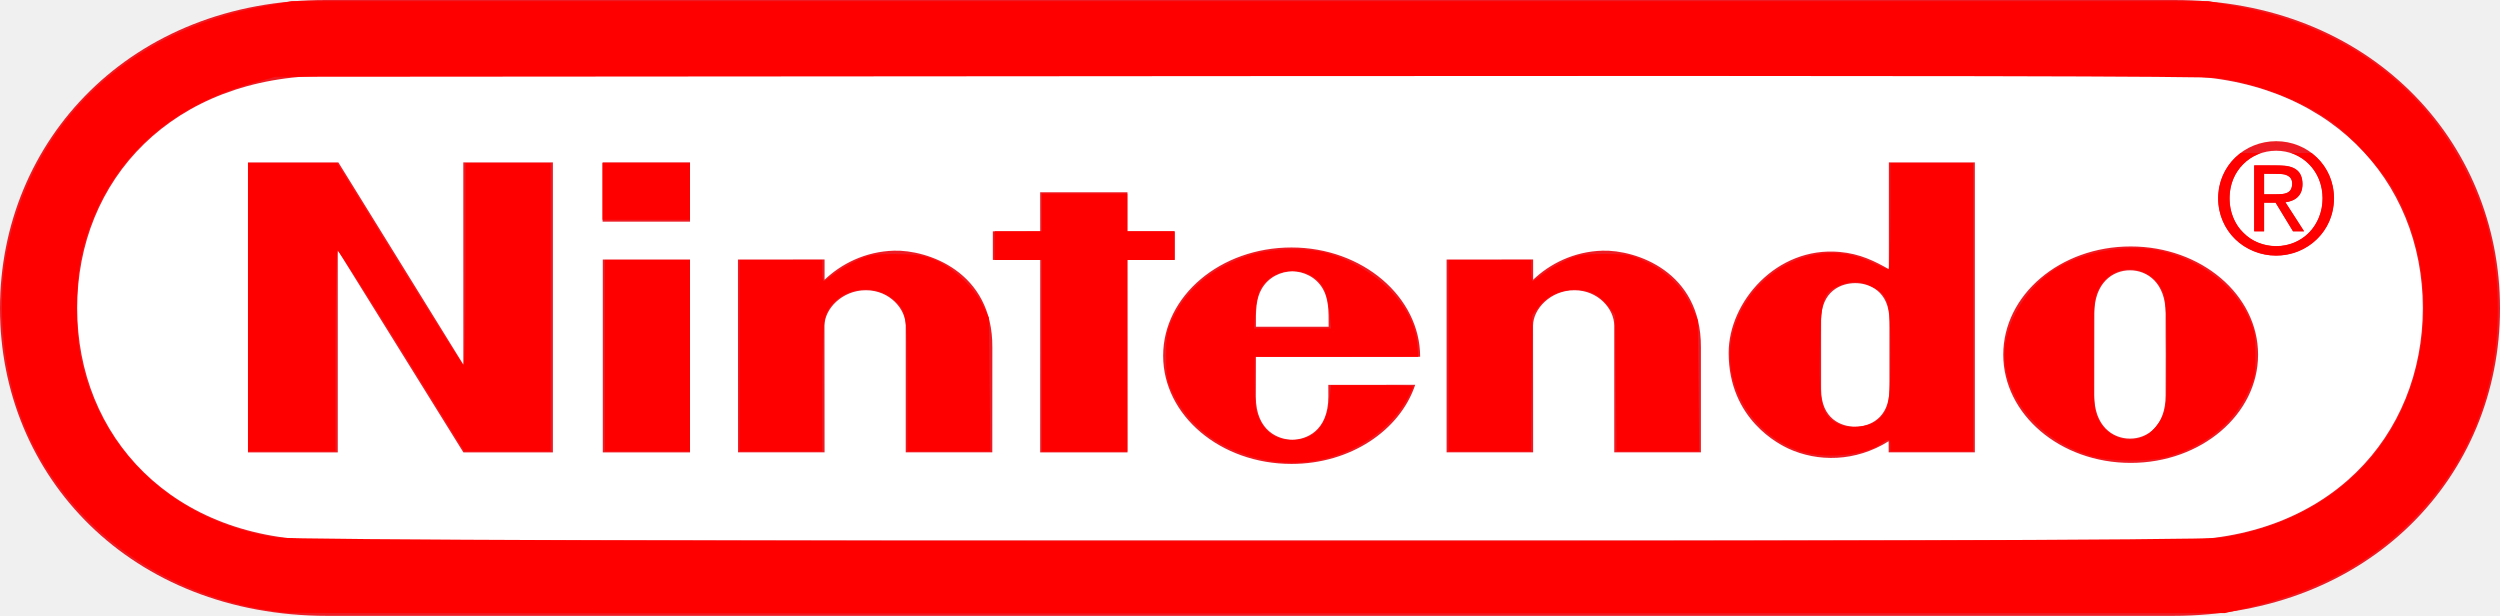
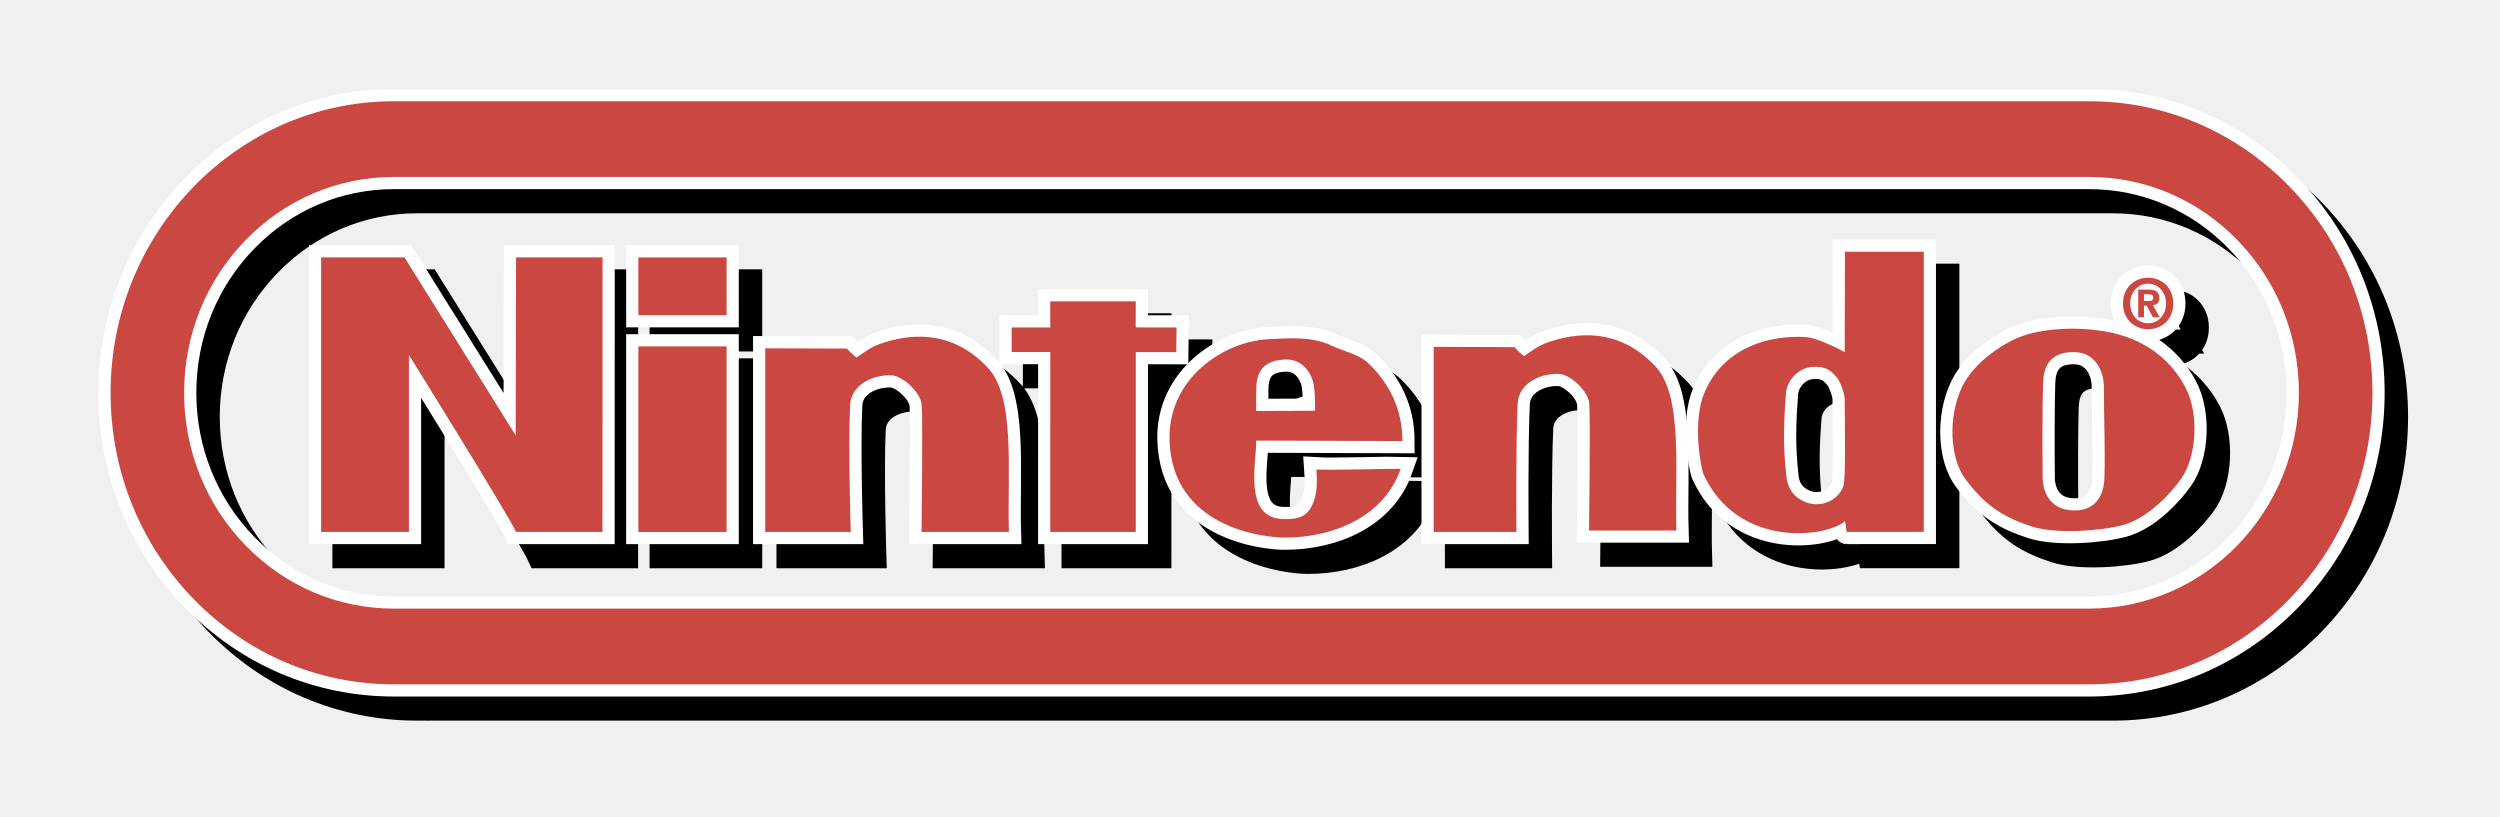
- <svg xmlns="http://www.w3.org/2000/svg" width="1000" height="246.342" xml:space="preserve" version="1.1" id="svg10">
-   <defs id="defs14" />
-   <path d="M130.798 246.342C52.408 246.306 0 190.772 0 123.375 0 56.014 52.515-.213 130.692 0h738.652C947.485-.213 1000 56.014 1000 123.375c0 67.398-52.39 122.931-130.78 122.967H130.797z" style="fill:#ed1c24;fill-opacity:1;fill-rule:nonzero;stroke:none" id="path2" />
-   <path d="M131.03 30.28c-62.088.107-100.164 41.629-100.164 92.936 0 51.324 37.88 93.13 100.163 92.917h737.924c62.336.213 100.181-41.593 100.181-92.917 0-51.307-38.094-92.83-100.181-92.936H131.029z" style="fill:#fff;fill-opacity:1;fill-rule:nonzero;stroke:none" id="path4" />
-   <path d="M99.187 64.965h36.158l49.993 80.876-.019-80.876h35.839v115.987h-35.803l-50.242-80.877v80.877H99.186V64.965zM416.069 76.899h34.915v15.61h18.878v11.473h-18.878l.035 76.97h-34.95l.017-76.97h-18.95V92.545l18.95-.035-.017-15.611zM241.12 103.822H276v77.147h-34.88v-77.147zM241.031 64.929H276v23.727H241.03V64.929zM852.277 98.583c-28.149 0-50.97 19.358-50.97 43.28 0 23.904 22.821 43.298 50.97 43.298 28.166 0 50.952-19.394 50.952-43.298 0-23.922-22.786-43.28-50.952-43.28m14.012 43.173s-.036 11.65-.036 16.34c0 12.289-7.245 17.35-14.26 17.35-6.998 0-14.297-5.061-14.297-17.35 0-4.69.017-16.641.017-16.641s.02-11.384.02-16.055c0-12.254 7.335-17.28 14.261-17.28 6.962 0 14.26 5.026 14.26 17.28 0 4.67-.016 13.32.036 16.392v-.035zM755.772 142.005v-13.799c0-11.934-8.24-14.953-13.657-14.953-5.559 0-13.675 3.019-13.675 14.953v27.456c0 11.952 8.116 15.025 13.675 15.025 5.416 0 13.657-3.073 13.657-15.025v-13.657zm-.231-77.04h34.4v115.969H755.47s-.017-3.747-.017-4.44c-13.338 8.347-28.398 8.347-40.154 2.913-3.144-1.492-23.834-11.42-23.834-38.272 0-20.352 19.18-42.587 44.328-40.367 8.276.728 14.154 3.747 19.749 6.908V64.965zM357.64 100.27c13.053-.373 39.48 8.152 39.302 38.68-.036 5.453-.017 41.984-.017 41.984h-34.631v-50.65c0-6.731-6.43-14.19-15.948-14.19-9.502 0-16.552 7.459-16.552 14.19 0 3.285.035 50.65.035 50.65h-34.613l-.035-77.112 34.648-.035s-.035 6.198 0 8.116c6.678-6.358 16.304-11.313 27.812-11.632M641.046 100.27c13.035-.373 39.497 8.152 39.32 38.68-.036 5.453 0 41.984 0 41.984h-34.667v-50.65c0-6.731-6.43-14.19-15.948-14.19-9.502 0-16.534 7.459-16.534 14.19 0 3.285.035 50.65.035 50.65H578.64v-77.112l34.613-.035s-.035 6.198 0 8.116c6.66-6.358 16.268-11.313 27.794-11.632M531.328 153.957s.017.355.017 4.689c0 14.1-9.27 17.244-14.42 17.244-5.133 0-14.6-3.143-14.6-17.244 0-4.227.036-15.913.036-15.913s65.693.036 65.693-.035c0-23.904-23.088-43.706-51.45-43.706-28.361 0-51.342 19.358-51.342 43.297 0 23.94 22.98 43.28 51.343 43.28 23.53 0 43.421-13.426 49.477-31.647l-34.755.035zm-28.966-23.265c-.071-6.748.071-11.26 2.291-15.113 2.717-4.76 7.725-7.015 12.272-7.05 4.528.035 9.537 2.29 12.236 7.05 2.22 3.854 2.344 8.365 2.291 15.113h-29.09zM910.421 77.698c3.392 0 6.43-.213 6.43-4.298 0-3.267-2.967-3.854-5.755-3.854h-5.434v8.152h4.76zm-4.76 14.847h-3.995v-26.39h10.016c6.251 0 9.342 2.29 9.342 7.512 0 4.724-2.966 6.766-6.838 7.263l7.495 11.615h-4.476l-6.98-11.455h-4.563v11.455z" style="fill:#ed1c24;fill-opacity:1;fill-rule:nonzero;stroke:none" id="path6" />
-   <path d="M910.475 98.441c10.371 0 18.54-8.116 18.54-19.145 0-10.85-8.169-19.002-18.54-19.002-10.46 0-18.648 8.151-18.648 19.002 0 11.03 8.187 19.145 18.648 19.145m-23.23-19.145c0-13.142 10.638-22.82 23.23-22.82 12.484 0 23.14 9.678 23.14 22.82 0 13.249-10.656 22.963-23.14 22.963-12.592 0-23.23-9.714-23.23-22.963" style="fill:#ed1c24;fill-opacity:1;fill-rule:nonzero;stroke:none" id="path8" />
-   <path style="fill:#ff0000;stroke-width:0.945" d="M 114.367,245.095 C 63.641,239.585 22.063,207.74 6.998,162.861 0.696,144.09 -0.983,119.657 2.716,100.574 12.689,49.125 51.123,12.425 105.382,2.54 L 116.73,0.473 H 500 883.27 l 11.342,2.072 c 41.967,7.665 74.002,30.646 91.706,65.787 9.023,17.911 12.789,34.266 12.791,55.548 0,33.073 -11.99,62.207 -35.018,85.072 -17.049,16.928 -37.897,27.84 -65.431,34.246 l -8.773,2.041 -386.106,0.108 c -212.358,0.059 -387.595,-0.054 -389.414,-0.251 z m 774.106,-30.014 c 29.326,-4.421 53.166,-19.349 67.318,-42.152 17.688,-28.502 18.316,-67.513 1.562,-96.979 -4.82,-8.476 -16.595,-21.359 -25.014,-27.367 -12.047,-8.597 -29.166,-15.166 -45.287,-17.38 -5.419,-0.744 -116.563,-0.96 -392.25,-0.761 l -384.688,0.277 -9.452,2.655 c -35.719,10.032 -59.448,33.666 -67.742,67.471 -2.722,11.092 -2.951,31.182 -0.487,42.685 8.109,37.86 37.963,65.225 77.951,71.452 12.68,1.974 765.015,2.071 778.09,0.1 z" id="path868" />
-   <path style="fill:#ff0000;stroke-width:0.945" d="M 99.244,122.873 V 65.217 h 17.808 17.808 l 24.806,40.164 c 13.643,22.09 25.195,40.405 25.671,40.699 0.517,0.32 0.864,-15.808 0.864,-40.164 V 65.217 h 17.013 17.013 v 57.656 57.656 l -17.25,-0.002 -17.25,-0.002 -24.931,-40.168 c -13.712,-22.092 -25.302,-40.168 -25.756,-40.168 -0.457,0 -0.825,17.921 -0.825,40.17 V 180.529 H 116.73 99.244 Z" id="path907" />
-   <path style="fill:#ff0000;stroke-width:0.945" d="m 241.966,142.25 v -38.28 h 17.013 17.013 v 38.28 38.28 h -17.013 -17.013 z" id="path946" />
-   <path style="fill:#ff0000;stroke-width:0.945" d="M 241.021,76.56 V 65.217 h 17.486 17.486 v 11.342 11.342 h -17.486 -17.486 z" id="path985" />
-   <path style="fill:#ff0000;stroke-width:0.945" d="m 295.841,142.25 v -38.28 h 16.541 16.541 v 4.253 c 0,2.339 0.238,4.253 0.528,4.253 0.29,0 2.098,-1.255 4.017,-2.79 1.919,-1.534 6.041,-3.98 9.16,-5.435 5.098,-2.378 6.673,-2.642 15.595,-2.615 8.099,0.025 10.93,0.43 15.392,2.207 7.226,2.877 15.852,10.882 19.307,17.916 l 2.636,5.367 0.29,26.701 0.29,26.701 h -16.595 -16.595 v -26.023 c 0,-28.612 -0.263,-30.245 -5.586,-34.724 -9.154,-7.702 -24.336,-3.624 -27.384,7.355 -0.642,2.313 -1.049,13.355 -1.052,28.581 l -0.005,24.811 h -16.541 -16.541 z" id="path1024" />
-   <path style="fill:#ff0000;stroke-width:0.945" d="m 416.824,142.25 v -38.28 h -9.452 -9.452 v -5.671 -5.671 h 9.452 9.452 v -7.561 -7.561 h 17.013 17.013 v 7.561 7.561 h 9.452 9.452 v 5.671 5.671 h -9.452 -9.452 v 38.28 38.28 H 433.837 416.824 Z" id="path1063" />
-   <path style="fill:#ff0000;stroke-width:0.945" d="m 416.824,142.25 v -38.28 h -9.452 -9.452 v -5.671 -5.671 h 9.452 9.452 v -7.561 -7.561 h 17.013 17.013 v 7.561 7.561 h 9.452 9.452 v 5.671 5.671 h -9.452 -9.452 v 38.28 38.28 H 433.837 416.824 Z" id="path1102" />
-   <path style="fill:#ff0000;stroke-width:0.945" d="m 505.198,183.854 c -17.209,-3.795 -29.667,-13.051 -36.28,-26.955 -2.156,-4.533 -2.472,-6.41 -2.472,-14.67 0,-8.744 0.232,-9.943 3.022,-15.611 5.516,-11.204 15.549,-19.499 29.276,-24.203 9.373,-3.212 23.924,-3.621 32.869,-0.924 19.164,5.778 34.05,21.002 35.302,36.103 l 0.425,5.128 H 534.616 501.89 v 10.669 c 0,9.191 0.295,11.251 2.127,14.865 2.665,5.258 6.843,7.765 12.94,7.765 8.665,0 13.731,-5.523 14.845,-16.186 l 0.603,-5.772 h 16.406 c 9.023,0 16.406,0.234 16.406,0.52 0,0.286 -0.693,1.881 -1.54,3.544 -10.037,19.713 -35.315,30.834 -58.479,25.726 z m 26.635,-58.641 c -0.317,-3.392 -1.274,-7.638 -2.128,-9.437 -4.56,-9.609 -19.839,-9.966 -25.315,-0.591 -1.114,1.908 -2,5.649 -2.287,9.655 l -0.468,6.54 h 15.387 15.387 z" id="path1141" />
-   <path style="fill:#ff0000;stroke-width:0.945" d="m 579.395,142.25 v -38.28 h 16.541 16.541 v 4.253 c 0,2.339 0.238,4.253 0.528,4.253 0.29,0 2.098,-1.255 4.017,-2.79 1.919,-1.534 6.041,-3.98 9.16,-5.435 5.078,-2.368 6.709,-2.645 15.595,-2.645 9.279,0 10.363,0.206 16.662,3.159 8.234,3.86 14.426,9.918 18.027,17.635 l 2.646,5.671 0.291,26.229 0.291,26.229 H 663.151 646.609 l -0.29,-27.25 -0.29,-27.25 -2.648,-3.47 c -3.507,-4.596 -7.661,-6.658 -13.42,-6.663 -5.917,-0.005 -11.154,2.455 -14.467,6.797 l -2.546,3.336 -0.29,27.25 -0.29,27.25 h -16.487 -16.487 z" id="path1180" />
-   <path style="fill:#ff0000;stroke-width:0.945" d="m 719.829,180.432 c -19.919,-6.85 -31.842,-28.233 -26.639,-47.776 5.685,-21.35 27.32,-35.226 47.622,-30.543 2.224,0.513 6.238,1.991 8.92,3.285 2.682,1.294 5.221,2.352 5.644,2.352 0.423,0 0.768,-9.57 0.768,-21.267 V 65.217 h 16.541 16.541 v 57.656 57.656 h -16.541 -16.541 v -2.363 c 0,-2.706 -0.653,-2.881 -3.295,-0.884 -6.539,4.942 -23.19,6.53 -33.02,3.15 z m 30.478,-11.889 c 5.236,-3.837 5.834,-6.581 5.834,-26.766 0,-21.595 -0.569,-23.645 -7.559,-27.227 -4.655,-2.386 -9.209,-2.28 -14.261,0.333 -5.269,2.725 -6.028,5.699 -6.375,25.004 -0.403,22.358 0.721,26.627 7.876,29.918 3.77,1.733 11.292,1.079 14.484,-1.261 z" id="path1219" />
-   <path style="fill:#ff0000;stroke-width:0.945" d="m 836.957,182.543 c -23.273,-6.699 -38.358,-27.084 -34.538,-46.673 2.179,-11.178 10.619,-22.933 20.714,-28.849 11.861,-6.951 28.816,-9.569 41.937,-6.475 15.127,3.567 28.22,13.493 34.06,25.823 2.769,5.845 3.045,7.248 3.045,15.457 0,8.529 -0.196,9.425 -3.547,16.205 -5.977,12.094 -17.709,21.108 -32.332,24.841 -7.548,1.927 -22.067,1.764 -29.338,-0.329 z m 22.308,-8.874 c 1.766,-1.174 4.169,-4.029 5.338,-6.344 2.015,-3.988 2.127,-5.312 2.127,-25.135 0,-13.136 -0.401,-22.121 -1.076,-24.138 -4.134,-12.342 -20.106,-14.014 -26.074,-2.728 -2.062,3.899 -2.15,4.986 -2.15,26.453 0,21.467 0.088,22.554 2.15,26.453 3.865,7.309 13.052,9.847 19.685,5.439 z" id="path1258" />
-   <path style="fill:#ff0000;stroke-width:0.118" d="m 907.963,102.066 c -4.602,-0.525 -8.83,-2.282 -12.355,-5.133 -5.677,-4.593 -8.841,-12.032 -8.227,-19.339 0.26,-3.091 0.902,-5.502 2.163,-8.123 1.353,-2.812 3.373,-5.442 5.615,-7.314 l 1.146,-0.957 3.968,0.008 c 2.387,0.005 3.874,0.049 3.732,0.112 -0.13,0.057 -0.688,0.297 -1.241,0.534 -2.064,0.884 -3.842,2.111 -5.553,3.834 -3.364,3.387 -5.181,7.683 -5.399,12.763 -0.192,4.47 0.997,8.723 3.433,12.286 0.881,1.288 3.331,3.696 4.668,4.588 6.613,4.411 15.59,4.184 21.814,-0.552 5.826,-4.433 8.532,-12.344 6.837,-19.986 -1.319,-5.947 -5.242,-10.725 -10.736,-13.077 l -1.181,-0.506 3.97,-0.002 3.97,-0.002 1.228,1.056 c 6.564,5.643 9.236,14.659 6.893,23.257 -2.691,9.879 -11.997,16.784 -22.467,16.668 -0.766,-0.008 -1.792,-0.061 -2.279,-0.116 z" id="path1297" />
-   <path style="fill:#ff0000;stroke-width:0.118" d="m 901.701,79.336 v -13.173 l 4.933,0.003 c 5.487,0.004 7.45,0.106 8.979,0.469 2.219,0.527 3.791,1.669 4.579,3.329 1.003,2.113 1.016,5.106 0.03,7.186 -0.453,0.955 -1.635,2.16 -2.633,2.684 -0.784,0.411 -2.605,0.979 -3.141,0.979 -0.188,0 -0.341,0.027 -0.341,0.06 0,0.044 5.104,7.997 7.298,11.371 l 0.173,0.266 -2.17,-0.005 -2.17,-0.005 -3.476,-5.725 -3.476,-5.725 h -2.343 -2.343 v 5.73 5.73 h -1.949 -1.949 z m 11.412,-1.722 c 2.333,-0.324 3.391,-1.252 3.715,-3.257 0.399,-2.472 -0.652,-4.03 -3.135,-4.648 -0.379,-0.094 -1.933,-0.167 -4.342,-0.204 l -3.751,-0.057 v 4.146 4.146 h 3.3 c 1.815,0 3.711,-0.057 4.214,-0.127 z" id="path1336" />
+ <svg xmlns="http://www.w3.org/2000/svg" viewBox="0 65.244 192.26 62.764">
+   <path fill-rule="evenodd" stroke="#000" stroke-miterlimit="2.613" stroke-width="1.875" d="M32.084 119.727c-5.817 0-11.286-2.333-15.399-6.567-4.113-4.235-6.38-9.865-6.38-15.854 0-12.364 9.771-22.421 21.779-22.421h130.391c5.816 0 11.285 2.332 15.398 6.566 4.115 4.235 6.379 9.865 6.379 15.854 0 5.988-2.264 11.618-6.379 15.854-4.113 4.234-9.582 6.567-15.398 6.567H32.084v.001zm130.391-5.825c8.889 0 16.121-7.445 16.121-16.597 0-4.433-1.676-8.601-4.723-11.736-3.045-3.135-7.094-4.86-11.398-4.86H32.084c-4.306 0-8.354 1.725-11.399 4.86-3.044 3.136-4.722 7.304-4.722 11.736 0 4.434 1.678 8.601 4.722 11.735 3.045 3.135 7.093 4.861 11.399 4.861h130.391v.001z" clip-rule="evenodd" />
+   <path fill-rule="evenodd" stroke="#000" stroke-miterlimit="2.613" stroke-width="1.875" d="M26.499 108.007V86.896l6.409-.003 8.552 13.688.029-13.686h6.651l-.005 21.111h-6.646c-.577-1.295-8.239-13.61-8.239-13.61v13.613l-6.751-.002zm40.445-14.102c.213.271.567.561.725.692.619-.422 1.118-.809 1.787-1.045 5.055-1.78 7.681 1.214 8.19 1.702 2.309 2.197 1.603 8.166 1.744 12.753h-6.718s.11-8.593.013-9.759c-.083-1.016-1.498-2.253-2.322-2.286-1.389-.056-3.109.683-3.185 2.299-.154 3.285.049 9.746.049 9.746h-6.576V93.884l6.293.021zm15.628-1.62-.004-2.011h6.582l-.006 2.005 3.143.003-.027 1.895-3.11-.003-.002 13.833h-6.576l.002-13.834h-2.973l.002-1.891 2.969.003zm9.171 8.629c-.12-4.627 4.054-7.54 7.589-7.727 1.672-.089 3.395-.225 4.902.504.957.462 2.057.616 2.846 1.388 1.562 1.526 2.572 3.465 2.572 5.939l-11.242-.037c0 1.82-.99 5.969 2.096 6.039 1.18.026 1.846-.19 2.277-1.234.322-.775.328-1.692.258-2.585 1.133.074 5.904-.071 6.484-.05-1.287 3.689-5.176 5.291-8.924 5.291-1.556 0-8.683-.729-8.858-7.528zm6.665-2.21 4.531-.018c-.002-.8-.002-1.235-.09-1.887-.115-.875-.799-2.114-2.221-2.054-1.934.083-2.219 1.213-2.221 2.45.001.538.003 1.094.001 1.509zm54.528 5.222c-1.174-1.598-1.352-4.728-.25-7.058.957-2.028 3.434-3.525 4.736-3.959 1.764-.589 4.635-.751 7.049-.156 1.785.441 4.014 1.533 5.387 4.113 1.078 2.023.889 5.354-.326 7.067-.783 1.102-2.516 3.01-4.453 3.54-1.686.46-5.15.715-6.986.126-2.007-.644-3.55-1.485-5.157-3.673zm8.388 2.432c1.857.011 2.279-1.481 2.314-2.426.078-2.15-.043-4.814-.037-7.067.002-1.161-.633-2.689-2.32-2.691-2.426-.001-2.338 1.955-2.365 2.691-.049 1.24-.049 5.463-.025 7.062.009.534.259 2.418 2.433 2.431zm-17.629.83c-1.656 1.328-8.303 1.982-10.869-3.587-.23-.497-.9-4.113.066-6.338 1.566-3.605 5.186-4.399 7.764-4.244 1.031.062 3.012 1.158 3.012 1.158l.014-7.721 6.064.003v21.545h-5.914l-.137-.816zm-.125-2.73c.191-.62.094-4.665.094-6.643 0-.547-.424-1.456-.525-1.585-.498-.631-.887-.964-1.895-.919-1.291.057-2.033 1.23-2.092 1.976-.152 1.981-.26 4.018.041 6.542.07.603.34 1.171.871 1.561 1.446 1.05 3.141.251 3.506-.932zm-92.676 3.549h6.787V93.738h-6.787v14.269zm0-16.67h6.787v-4.441h-6.787v4.441zm67.385 2.459c.213.271.566.561.725.694.621-.424 1.119-.812 1.787-1.047 5.055-1.78 7.68 1.216 8.191 1.702 2.309 2.197 1.602 8.166 1.742 12.753h-6.717s.109-8.593.014-9.759c-.086-1.016-1.498-2.253-2.324-2.286-1.389-.057-3.107.683-3.182 2.299-.154 3.285-.094 9.855-.094 9.855h-6.365V93.774l6.223.022zm48.725-4.879c-.762 0-1.379.608-1.379 1.521 0 .911.617 1.525 1.379 1.519v.006c.744 0 1.375-.614 1.375-1.525 0-.913-.631-1.521-1.375-1.521zm0 3.501c-1.023 0-1.936-.729-1.936-1.98 0-1.253.912-1.981 1.936-1.981 1.02 0 1.93.728 1.93 1.981 0 1.251-.911 1.98-1.93 1.98zm.072-2.175c.199 0 .316-.041.316-.276 0-.221-.23-.236-.398-.236h-.311v.513h.393v-.001zm-.392 1.257h-.441v-2.133h.773c.533 0 .85.158.85.645 0 .393-.225.535-.5.555l.531.933h-.525l-.479-.895h-.209v.895z" clip-rule="evenodd" />
+   <path fill="none" stroke="#fff" stroke-miterlimit="2.613" stroke-width="1.875" d="M30.282 117.872c-5.816 0-11.286-2.333-15.399-6.568-4.113-4.234-6.379-9.864-6.379-15.853 0-12.363 9.769-22.42 21.778-22.42h130.39c5.816 0 11.287 2.331 15.4 6.566 4.113 4.234 6.379 9.864 6.379 15.854 0 5.989-2.266 11.619-6.381 15.853-4.111 4.235-9.582 6.568-15.398 6.568H30.282zm130.39-5.824c8.891 0 16.121-7.446 16.121-16.597 0-4.433-1.678-8.602-4.723-11.737-3.045-3.134-7.092-4.861-11.398-4.861H30.282c-4.306 0-8.354 1.727-11.399 4.861-3.045 3.135-4.722 7.304-4.722 11.737s1.677 8.601 4.722 11.736 7.093 4.861 11.399 4.861h130.39z" />
+   <path fill="#cb4842" fill-rule="evenodd" d="M30.282 117.872c-5.816 0-11.286-2.334-15.399-6.568s-6.379-9.864-6.379-15.853c0-12.363 9.769-22.42 21.778-22.42h130.39c5.816 0 11.287 2.331 15.4 6.566 4.113 4.234 6.379 9.864 6.379 15.854 0 5.989-2.266 11.619-6.381 15.853-4.111 4.234-9.582 6.568-15.398 6.568H30.282zm130.39-5.824c8.891 0 16.121-7.446 16.121-16.597 0-4.433-1.678-8.602-4.723-11.737-3.045-3.134-7.092-4.861-11.398-4.861H30.282c-4.306 0-8.354 1.727-11.399 4.861-3.045 3.135-4.722 7.304-4.722 11.737s1.677 8.601 4.722 11.736 7.093 4.861 11.399 4.861h130.39z" clip-rule="evenodd" />
+   <path fill="none" stroke="#fff" stroke-miterlimit="2.613" stroke-width="1.875" d="M24.697 106.152V85.041l6.408-.003 8.553 13.689.029-13.686h6.651l-.004 21.112h-6.647c-.577-1.296-8.239-13.612-8.239-13.612v13.613l-6.751-.002z" />
+   <path fill="#cb4842" fill-rule="evenodd" d="M24.697 106.152V85.041l6.408-.003 8.554 13.689.028-13.686h6.651l-.004 21.112h-6.647c-.577-1.296-8.239-13.612-8.239-13.612v13.613l-6.751-.002z" clip-rule="evenodd" />
+   <path fill="none" stroke="#fff" stroke-miterlimit="2.613" stroke-width="1.875" d="M65.142 92.051c.212.269.566.561.724.692.621-.424 1.119-.81 1.788-1.045 5.054-1.78 7.679 1.214 8.19 1.7 2.309 2.198 1.602 8.167 1.744 12.754H70.87s.109-8.594.014-9.759c-.085-1.016-1.498-2.253-2.324-2.286-1.389-.057-3.108.683-3.183 2.297-.153 3.284.048 9.748.048 9.748H58.85V92.029l6.292.022z" />
+   <path fill="#cb4842" fill-rule="evenodd" d="M65.142 92.051c.212.269.566.561.724.692.621-.424 1.119-.81 1.788-1.046 5.054-1.779 7.679 1.214 8.19 1.701 2.309 2.198 1.602 8.167 1.744 12.754H70.87s.109-8.594.014-9.759c-.085-1.016-1.498-2.253-2.324-2.286-1.389-.057-3.108.683-3.183 2.297-.153 3.284.048 9.748.048 9.748H58.85V92.029l6.292.022z" clip-rule="evenodd" />
+   <path fill="none" stroke="#fff" stroke-miterlimit="2.613" stroke-width="1.875" d="m80.77 90.43-.003-2.011h6.579l-.006 2.005 3.144.003-.026 1.896-3.11-.004-.003 13.833H80.77l.003-13.836h-2.974l.002-1.891 2.969.005z" />
+   <path fill="#cb4842" fill-rule="evenodd" d="m80.77 90.43-.004-2.011h6.58l-.006 2.005 3.144.003-.026 1.896-3.11-.004-.003 13.833H80.77l.003-13.836h-2.974l.002-1.891 2.969.005z" clip-rule="evenodd" />
+   <path fill="none" stroke="#fff" stroke-miterlimit="2.613" stroke-width="1.875" d="M89.94 99.058c-.12-4.627 4.054-7.538 7.589-7.726 1.674-.089 3.395-.226 4.904.503.957.464 2.055.617 2.846 1.389 1.561 1.527 2.572 3.464 2.572 5.938l-11.243-.036c0 1.821-.99 5.97 2.096 6.04 1.178.026 1.846-.19 2.277-1.234.32-.775.326-1.692.258-2.585 1.133.074 5.904-.073 6.484-.05-1.287 3.689-5.176 5.291-8.924 5.291-1.557 0-8.682-.731-8.859-7.53zm6.667-2.208 4.532-.018c-.006-.8-.006-1.236-.09-1.888-.117-.875-.799-2.114-2.223-2.053-1.934.083-2.217 1.212-2.219 2.449-.001.539.002 1.094 0 1.51z" />
+   <path fill="#cb4842" fill-rule="evenodd" d="M89.94 99.058c-.12-4.627 4.054-7.538 7.589-7.726 1.674-.089 3.395-.226 4.904.503.957.464 2.055.617 2.846 1.389 1.561 1.527 2.572 3.464 2.572 5.938l-11.243-.036c0 1.821-.99 5.97 2.096 6.04 1.178.026 1.846-.19 2.277-1.234.32-.775.326-1.692.258-2.585 1.133.074 5.904-.073 6.484-.05-1.287 3.689-5.176 5.291-8.924 5.291-1.557 0-8.682-.731-8.859-7.53zm6.667-2.208 4.532-.018c-.006-.8-.006-1.236-.09-1.888-.117-.875-.799-2.114-2.223-2.053-1.934.083-2.217 1.212-2.219 2.449-.001.539.002 1.094 0 1.51z" clip-rule="evenodd" />
+   <path fill="none" stroke="#fff" stroke-miterlimit="2.613" stroke-width="1.875" d="M151.133 102.07c-1.174-1.597-1.35-4.727-.25-7.057.959-2.028 3.436-3.525 4.736-3.96 1.766-.589 4.635-.752 7.049-.157 1.787.441 4.016 1.532 5.389 4.113 1.078 2.024.889 5.354-.326 7.066-.783 1.104-2.518 3.012-4.453 3.541-1.688.462-5.15.716-6.986.127-2.007-.642-3.55-1.484-5.159-3.673zm8.39 2.432c1.855.011 2.279-1.481 2.312-2.424.078-2.15-.043-4.816-.037-7.068.004-1.161-.633-2.691-2.32-2.691-2.426-.001-2.338 1.953-2.365 2.689-.047 1.242-.047 5.465-.023 7.063.008.533.256 2.418 2.433 2.431z" />
+   <path fill="#cb4842" fill-rule="evenodd" d="M151.133 102.07c-1.174-1.597-1.35-4.727-.25-7.057.959-2.028 3.436-3.525 4.736-3.96 1.766-.589 4.635-.752 7.049-.157 1.787.441 4.014 1.532 5.389 4.114 1.078 2.023.889 5.354-.326 7.065-.783 1.104-2.518 3.012-4.453 3.541-1.688.462-5.15.716-6.986.127-2.007-.642-3.55-1.484-5.159-3.673zm8.39 2.432c1.855.011 2.279-1.481 2.312-2.424.078-2.15-.043-4.816-.037-7.067.004-1.162-.633-2.691-2.32-2.691-2.426-.001-2.338 1.953-2.365 2.689-.047 1.242-.047 5.465-.023 7.063.008.532.256 2.417 2.433 2.43z" clip-rule="evenodd" />
+   <path fill="none" stroke="#fff" stroke-miterlimit="2.613" stroke-width="1.875" d="m147.945 106.149-5.916.001c-.025.002-.137-.817-.137-.817-1.656 1.328-8.303 1.983-10.869-3.586-.229-.497-.898-4.113.068-6.338 1.564-3.605 5.186-4.399 7.762-4.244 1.031.061 3.012 1.158 3.012 1.158l.016-7.721 6.064.002v21.545zm-6.177-3.547c.191-.618.096-4.663.096-6.642 0-.546-.424-1.456-.525-1.585-.5-.63-.889-.962-1.896-.917-1.291.056-2.033 1.229-2.09 1.975-.154 1.981-.262 4.018.039 6.542.072.602.34 1.171.873 1.56 1.44 1.051 3.137.251 3.503-.933z" />
+   <path fill="#cb4842" fill-rule="evenodd" d="m147.945 106.149-5.916.001c-.025.002-.137-.817-.137-.817-1.656 1.328-8.303 1.983-10.869-3.586-.229-.497-.898-4.113.068-6.338 1.564-3.605 5.186-4.399 7.762-4.244 1.031.061 3.012 1.158 3.012 1.158l.016-7.721 6.064.002v21.545zm-6.177-3.547c.191-.618.096-4.663.096-6.642 0-.546-.424-1.456-.525-1.586-.5-.629-.889-.962-1.896-.917-1.291.056-2.033 1.229-2.09 1.975-.154 1.981-.262 4.018.039 6.542.072.602.34 1.171.873 1.56 1.44 1.052 3.137.252 3.503-.932z" clip-rule="evenodd" />
+   <path fill="none" stroke="#fff" stroke-miterlimit="2.613" stroke-width="1.875" d="M49.092 106.152h6.787V91.883h-6.787v14.269z" />
+   <path fill="#cb4842" fill-rule="evenodd" d="M49.092 106.152h6.787V91.883h-6.787v14.269z" clip-rule="evenodd" />
+   <path fill="none" stroke="#fff" stroke-miterlimit="2.613" stroke-width="1.875" d="M49.092 89.481h6.787v-4.44h-6.787v4.44z" />
+   <path fill="#cb4842" fill-rule="evenodd" d="M49.092 89.481h6.787v-4.44h-6.787v4.44z" clip-rule="evenodd" />
+   <path fill="none" stroke="#fff" stroke-miterlimit="2.613" stroke-width="1.875" d="M116.477 91.941c.213.27.566.561.725.692.619-.422 1.117-.81 1.789-1.046 5.055-1.779 7.678 1.214 8.189 1.7 2.309 2.199 1.602 8.168 1.744 12.755h-6.719s.109-8.594.014-9.759c-.084-1.016-1.498-2.253-2.322-2.286-1.389-.057-3.109.683-3.184 2.299-.154 3.284-.094 9.855-.094 9.855h-6.363V91.919l6.221.022z" />
+   <path fill="#cb4842" fill-rule="evenodd" d="M116.477 91.941c.213.27.566.561.725.692.619-.422 1.117-.81 1.789-1.046 5.055-1.78 7.678 1.214 8.189 1.7 2.309 2.199 1.602 8.168 1.744 12.755h-6.719s.109-8.594.014-9.759c-.084-1.016-1.498-2.253-2.322-2.286-1.389-.057-3.109.683-3.184 2.298-.154 3.285-.094 9.856-.094 9.856h-6.363V91.919l6.221.022z" clip-rule="evenodd" />
+   <path fill="none" stroke="#fff" stroke-miterlimit="2.613" stroke-width="1.875" d="M164.881 89.646h-.443v-2.133h.775c.533 0 .85.158.85.646 0 .393-.223.534-.498.555l.529.933h-.525l-.479-.896h-.209v.895zm.392-1.258c.197 0 .316-.042.316-.278 0-.219-.229-.236-.398-.236h-.311v.514h.393zm-.07 2.175c-1.025 0-1.936-.728-1.936-1.981 0-1.251.91-1.981 1.936-1.981 1.016 0 1.93.73 1.93 1.981 0 1.253-.914 1.981-1.93 1.981zm0-3.501c-.766 0-1.381.608-1.381 1.519 0 .913.615 1.525 1.381 1.521v.004c.742 0 1.373-.612 1.373-1.525 0-.91-.631-1.519-1.373-1.519z" />
+   <path fill="#cb4842" fill-rule="evenodd" d="M164.881 89.646h-.443v-2.133h.775c.533 0 .85.158.85.646 0 .393-.223.534-.498.555l.529.933h-.525l-.479-.896h-.209v.895zm.392-1.258c.197 0 .316-.042.316-.278 0-.219-.229-.236-.398-.236h-.311v.514h.393zm-.07 2.175c-1.025 0-1.936-.728-1.936-1.981 0-1.251.91-1.981 1.936-1.981 1.016 0 1.93.73 1.93 1.981 0 1.253-.914 1.981-1.93 1.981zm0-3.501c-.766 0-1.381.608-1.381 1.519 0 .913.615 1.525 1.381 1.521v.004c.742 0 1.373-.612 1.373-1.525 0-.91-.631-1.519-1.373-1.519z" clip-rule="evenodd" />
</svg>
